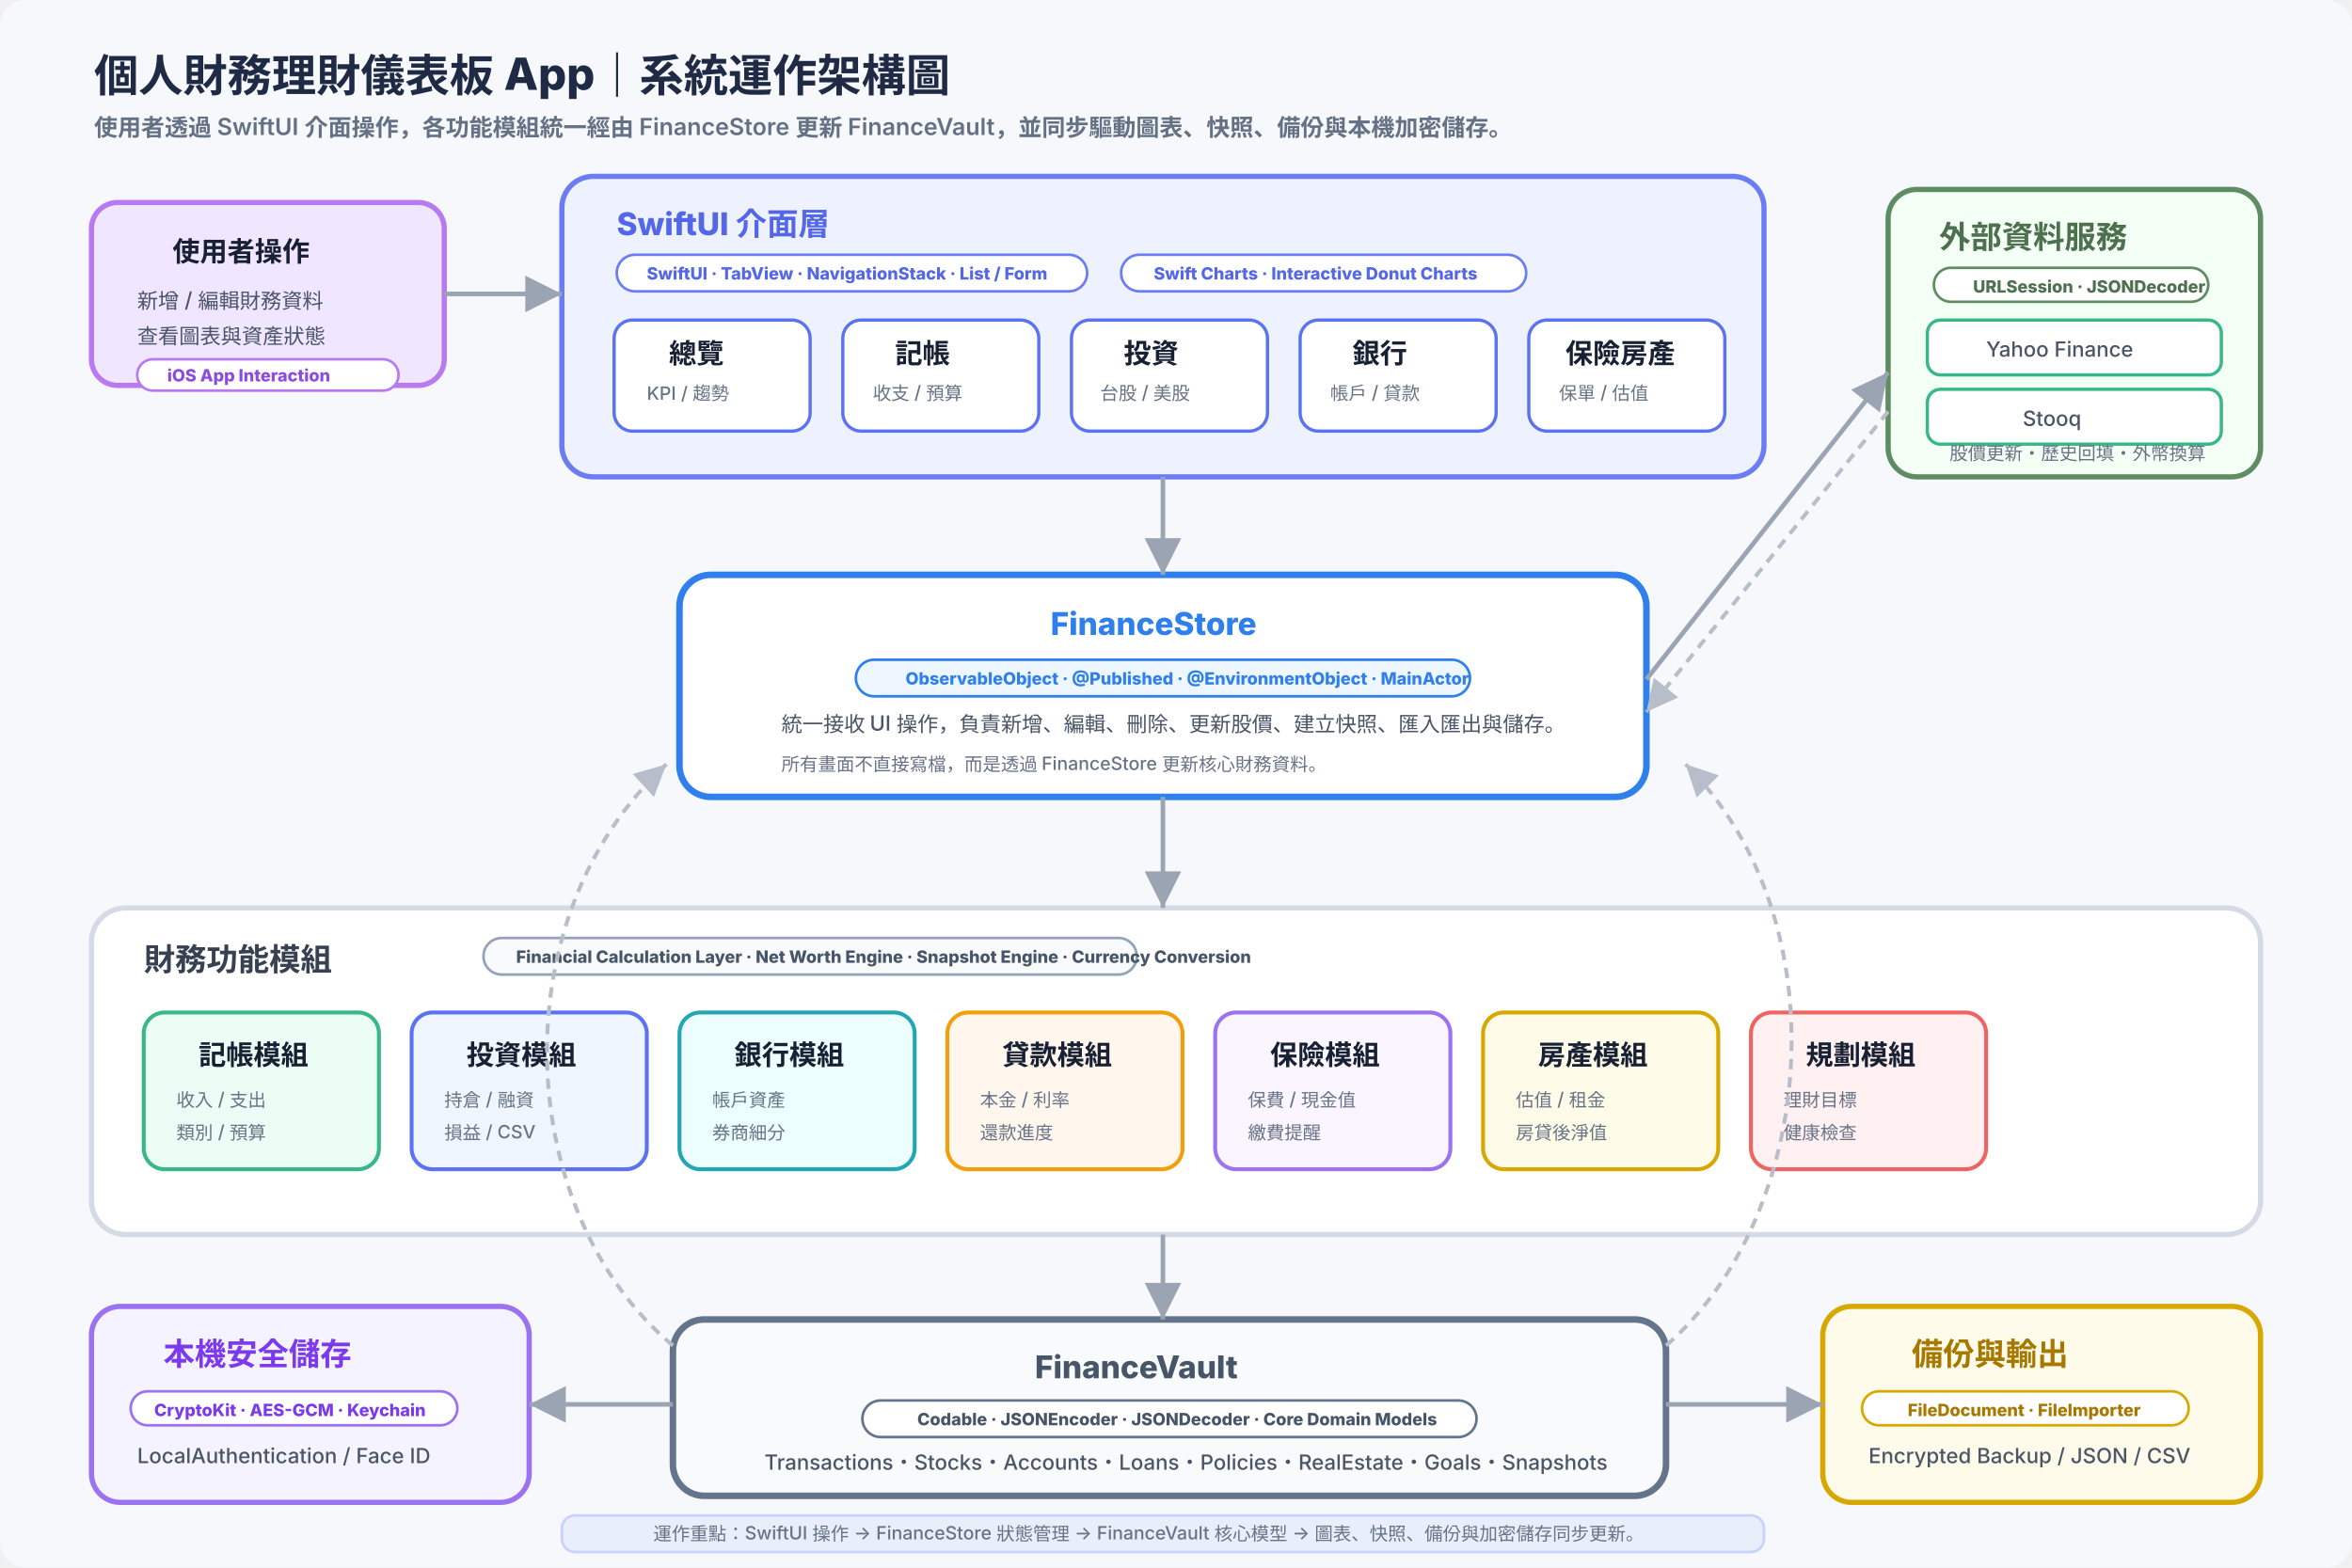
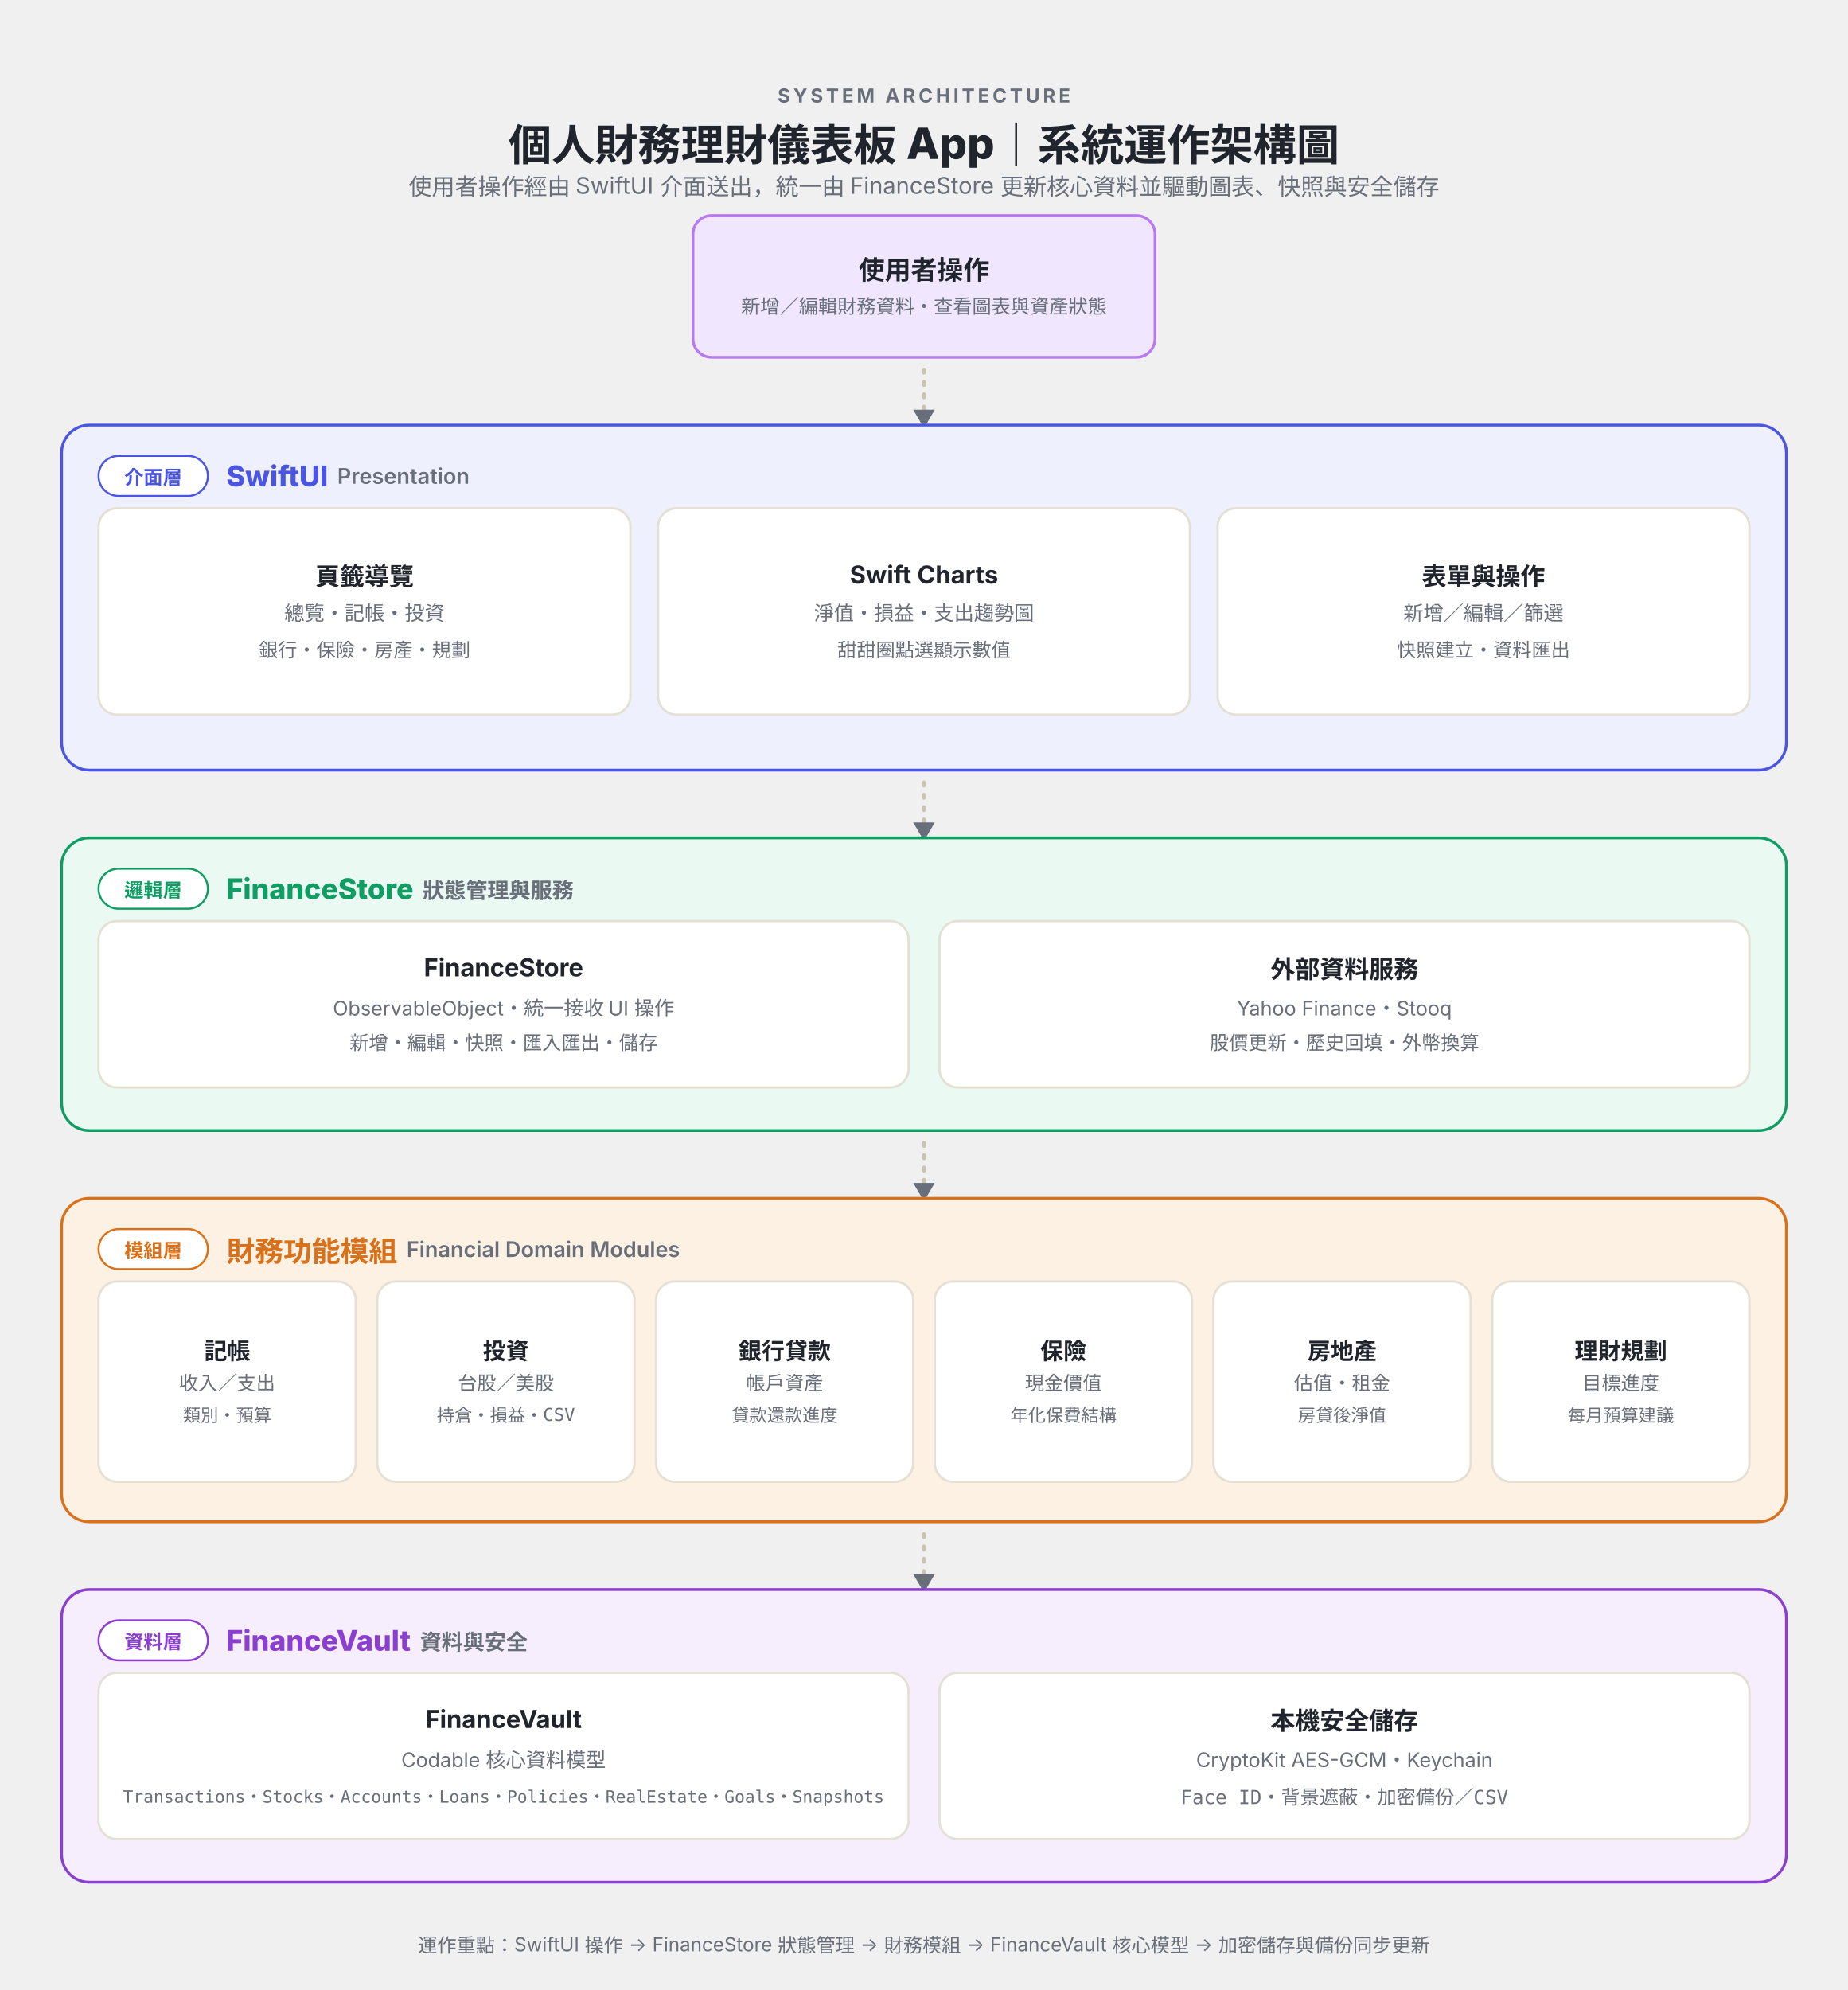
- <svg xmlns="http://www.w3.org/2000/svg" width="1800" height="1200" viewBox="0 0 1800 1200">
-   <defs>
-     <style>
-       .bg { fill: #f6f8fc; }
-       .title { font: 800 34px -apple-system, BlinkMacSystemFont, "Segoe UI", sans-serif; fill: #1f2a44; }
-       .subtitle { font: 600 18px -apple-system, BlinkMacSystemFont, "Segoe UI", sans-serif; fill: #647084; }
-       .section-title { font: 800 24px -apple-system, BlinkMacSystemFont, "Segoe UI", sans-serif; }
-       .card-title { font: 800 21px -apple-system, BlinkMacSystemFont, "Segoe UI", sans-serif; fill: #182033; }
-       .text { font: 500 16px -apple-system, BlinkMacSystemFont, "Segoe UI", sans-serif; fill: #4b5568; }
-       .small { font: 500 14px -apple-system, BlinkMacSystemFont, "Segoe UI", sans-serif; fill: #687386; }
-       .tech { font: 800 13px -apple-system, BlinkMacSystemFont, "Segoe UI", sans-serif; }
-       .box { fill: #ffffff; stroke-width: 3; }
-       .soft { fill: #ffffff; stroke-width: 2.5; }
-       .arrow { stroke: #9aa4b2; stroke-width: 3.5; fill: none; marker-end: url(#arrow); }
-       .return { stroke: #b7beca; stroke-width: 3; fill: none; stroke-dasharray: 8 6; marker-end: url(#arrowSoft); }
-       .blue { stroke: #5b73f2; }
-       .green { stroke: #36b887; }
-       .teal { stroke: #22a6b3; }
-       .purple { stroke: #9b72ef; }
-       .yellow { stroke: #d7a900; }
-       .red { stroke: #ef6461; }
-       .slate { stroke: #8a94a6; }
-     </style>
-     <marker id="arrow" markerWidth="12" markerHeight="12" refX="10" refY="6" orient="auto">
-       <path d="M2,2 L10,6 L2,10 Z" fill="#9aa4b2" />
-     </marker>
-     <marker id="arrowSoft" markerWidth="12" markerHeight="12" refX="10" refY="6" orient="auto">
-       <path d="M2,2 L10,6 L2,10 Z" fill="#b7beca" />
-     </marker>
-   </defs>
-   <rect width="1800" height="1200" rx="20" class="bg" />
-   <text x="72" y="70" class="title">個人財務理財儀表板 App｜系統運作架構圖</text>
-   <text x="72" y="104" class="subtitle">
-     使用者透過 SwiftUI 介面操作，各功能模組統一經由 FinanceStore 更新 FinanceVault，並同步驅動圖表、快照、備份與本機加密儲存。
+ <svg xmlns="http://www.w3.org/2000/svg" width="1200" height="1292" viewBox="0 0 1200 1292" role="img">
+   <text x="600.0" y="62" text-anchor="middle" dominant-baseline="central" font-family="-apple-system, 'PingFang TC', 'Microsoft JhengHei', 'Noto Sans TC', system-ui, sans-serif" font-size="12.5" font-weight="700" letter-spacing="2" fill="#686f7a">SYSTEM ARCHITECTURE</text>
+   <text x="600.0" y="92" text-anchor="middle" dominant-baseline="central" font-family="-apple-system, 'PingFang TC', 'Microsoft JhengHei', 'Noto Sans TC', system-ui, sans-serif" font-size="28" font-weight="800" fill="#20242c">個人財務理財儀表板 App｜系統運作架構圖</text>
+   <text x="600.0" y="120" text-anchor="middle" dominant-baseline="central" font-family="-apple-system, 'PingFang TC', 'Microsoft JhengHei', 'Noto Sans TC', system-ui, sans-serif" font-size="15" fill="#686f7a">使用者操作經由 SwiftUI 介面送出，統一由 FinanceStore 更新核心資料並驅動圖表、快照與安全儲存</text>
+   <rect x="450.0" y="140" width="300" height="92" rx="12" fill="#f0e7ff" stroke="#b77af0" stroke-width="1.8" />
+   <text x="600.0" y="174.0" text-anchor="middle" dominant-baseline="central" font-family="-apple-system, 'PingFang TC', 'Microsoft JhengHei', 'Noto Sans TC', system-ui, sans-serif" font-size="17" font-weight="700" fill="#20242c">使用者操作</text>
+   <text x="600.0" y="198.0" text-anchor="middle" dominant-baseline="central" font-family="-apple-system, 'PingFang TC', 'Microsoft JhengHei', 'Noto Sans TC', system-ui, sans-serif" font-size="12.5" font-weight="400" fill="#686f7a">新增／編輯財務資料・查看圖表與資產狀態</text>
+   <line x1="600.0" y1="240" x2="600.0" y2="266" stroke="#c9c3b2" stroke-width="2.5" stroke-dasharray="2,6" stroke-linecap="round" />
+   <polygon points="593.0,266 607.0,266 600.0,278" fill="#686f7a" />
+   <rect x="40" y="276" width="1120" height="224" rx="18" fill="#eef0fd" stroke="#4a55e0" stroke-width="1.8" />
+   <rect x="64" y="296" width="71" height="26" rx="13" fill="#ffffff" stroke="#4a55e0" stroke-width="1.3" />
+   <text x="99.5" y="309.0" text-anchor="middle" dominant-baseline="central" font-family="-apple-system, 'PingFang TC', 'Microsoft JhengHei', 'Noto Sans TC', system-ui, sans-serif" font-size="12.5" font-weight="700" fill="#4a55e0">介面層</text>
+   <text x="147" y="309.0" dominant-baseline="central" font-family="-apple-system, 'PingFang TC', 'Microsoft JhengHei', 'Noto Sans TC', system-ui, sans-serif" font-size="18.5" font-weight="800" fill="#4a55e0">SwiftUI<tspan font-size="14" font-weight="600" fill="#686f7a" dx="6">Presentation</tspan>
  </text>
-   <rect x="70" y="155" width="270" height="140" rx="20" fill="#f0e7ff" stroke="#b77af0" stroke-width="4" />
-   <text x="132" y="200" class="card-title">使用者操作</text>
-   <text x="105" y="236" class="text">新增 / 編輯財務資料</text>
-   <text x="105" y="263" class="text">查看圖表與資產狀態</text>
-   <rect x="105" y="275" width="200" height="24" rx="12" fill="#ffffff" stroke="#b77af0" stroke-width="2" />
-   <text x="128" y="292" class="tech" fill="#8b4ae2">iOS App Interaction</text>
-   <rect x="430" y="135" width="920" height="230" rx="24" fill="#eef2ff" stroke="#6c7df4" stroke-width="4" />
-   <text x="472" y="180" class="section-title" fill="#5367e8">SwiftUI 介面層</text>
-   <rect x="472" y="195" width="360" height="28" rx="14" fill="#ffffff" stroke="#6c7df4" stroke-width="2" />
-   <text x="495" y="214" class="tech" fill="#5367e8">SwiftUI · TabView · NavigationStack · List / Form</text>
-   <rect x="858" y="195" width="310" height="28" rx="14" fill="#ffffff" stroke="#6c7df4" stroke-width="2" />
-   <text x="883" y="214" class="tech" fill="#5367e8">Swift Charts · Interactive Donut Charts</text>
-   <rect x="470" y="245" width="150" height="85" rx="14" class="soft blue" />
-   <text x="512" y="278" class="card-title">總覽</text>
-   <text x="495" y="306" class="small">KPI / 趨勢</text>
-   <rect x="645" y="245" width="150" height="85" rx="14" class="soft blue" />
-   <text x="685" y="278" class="card-title">記帳</text>
-   <text x="668" y="306" class="small">收支 / 預算</text>
-   <rect x="820" y="245" width="150" height="85" rx="14" class="soft blue" />
-   <text x="860" y="278" class="card-title">投資</text>
-   <text x="842" y="306" class="small">台股 / 美股</text>
-   <rect x="995" y="245" width="150" height="85" rx="14" class="soft blue" />
-   <text x="1035" y="278" class="card-title">銀行</text>
-   <text x="1018" y="306" class="small">帳戶 / 貸款</text>
-   <rect x="1170" y="245" width="150" height="85" rx="14" class="soft blue" />
-   <text x="1198" y="278" class="card-title">保險房產</text>
-   <text x="1193" y="306" class="small">保單 / 估值</text>
-   <rect x="1445" y="145" width="285" height="220" rx="22" fill="#f4fff5" stroke="#5f8c63" stroke-width="4" />
-   <text x="1484" y="190" class="section-title" fill="#4d704f">外部資料服務</text>
-   <rect x="1480" y="205" width="210" height="26" rx="13" fill="#ffffff" stroke="#5f8c63" stroke-width="2" />
-   <text x="1510" y="224" class="tech" fill="#4d704f">URLSession · JSONDecoder</text>
-   <rect x="1475" y="245" width="225" height="42" rx="10" class="soft green" />
-   <text x="1520" y="273" class="text">Yahoo Finance</text>
-   <rect x="1475" y="298" width="225" height="42" rx="10" class="soft green" />
-   <text x="1548" y="326" class="text">Stooq</text>
-   <text x="1492" y="352" class="small">股價更新・歷史回填・外幣換算</text>
-   <rect x="520" y="440" width="740" height="170" rx="24" fill="#ffffff" stroke="#2f80ed" stroke-width="5" />
-   <text x="804" y="486" class="section-title" fill="#2f80ed">FinanceStore</text>
-   <rect x="655" y="505" width="470" height="28" rx="14" fill="#eef6ff" stroke="#2f80ed" stroke-width="2" />
-   <text x="693" y="524" class="tech" fill="#2f80ed">ObservableObject · @Published · @EnvironmentObject · MainActor</text>
-   <text x="598" y="560" class="text">統一接收 UI 操作，負責新增、編輯、刪除、更新股價、建立快照、匯入匯出與儲存。</text>
-   <text x="598" y="590" class="small">所有畫面不直接寫檔，而是透過 FinanceStore 更新核心財務資料。</text>
-   <rect x="70" y="695" width="1660" height="250" rx="26" fill="#ffffff" stroke="#d4dbe7" stroke-width="4" />
-   <text x="110" y="743" class="section-title" fill="#374151">財務功能模組</text>
-   <rect x="370" y="718" width="500" height="28" rx="14" fill="#f8fafc" stroke="#94a3b8" stroke-width="2" />
-   <text x="395" y="737" class="tech" fill="#475569">Financial Calculation Layer · Net Worth Engine · Snapshot Engine · Currency Conversion</text>
-   <rect x="110" y="775" width="180" height="120" rx="16" fill="#ecfdf5" stroke="#36b887" stroke-width="3" />
-   <text x="152" y="815" class="card-title">記帳模組</text>
-   <text x="135" y="847" class="small">收入 / 支出</text>
-   <text x="135" y="872" class="small">類別 / 預算</text>
-   <rect x="315" y="775" width="180" height="120" rx="16" fill="#eff6ff" stroke="#5b73f2" stroke-width="3" />
-   <text x="357" y="815" class="card-title">投資模組</text>
-   <text x="340" y="847" class="small">持倉 / 融資</text>
-   <text x="340" y="872" class="small">損益 / CSV</text>
-   <rect x="520" y="775" width="180" height="120" rx="16" fill="#ecfeff" stroke="#22a6b3" stroke-width="3" />
-   <text x="562" y="815" class="card-title">銀行模組</text>
-   <text x="545" y="847" class="small">帳戶資產</text>
-   <text x="545" y="872" class="small">券商細分</text>
-   <rect x="725" y="775" width="180" height="120" rx="16" fill="#fff7ed" stroke="#f59e0b" stroke-width="3" />
-   <text x="767" y="815" class="card-title">貸款模組</text>
-   <text x="750" y="847" class="small">本金 / 利率</text>
-   <text x="750" y="872" class="small">還款進度</text>
-   <rect x="930" y="775" width="180" height="120" rx="16" fill="#faf5ff" stroke="#9b72ef" stroke-width="3" />
-   <text x="972" y="815" class="card-title">保險模組</text>
-   <text x="955" y="847" class="small">保費 / 現金值</text>
-   <text x="955" y="872" class="small">繳費提醒</text>
-   <rect x="1135" y="775" width="180" height="120" rx="16" fill="#fefce8" stroke="#d7a900" stroke-width="3" />
-   <text x="1177" y="815" class="card-title">房產模組</text>
-   <text x="1160" y="847" class="small">估值 / 租金</text>
-   <text x="1160" y="872" class="small">房貸後淨值</text>
-   <rect x="1340" y="775" width="180" height="120" rx="16" fill="#fff1f2" stroke="#ef6461" stroke-width="3" />
-   <text x="1382" y="815" class="card-title">規劃模組</text>
-   <text x="1365" y="847" class="small">理財目標</text>
-   <text x="1365" y="872" class="small">健康檢查</text>
-   <rect x="515" y="1010" width="760" height="135" rx="24" fill="#f8fafc" stroke="#64748b" stroke-width="5" />
-   <text x="792" y="1055" class="section-title" fill="#475569">FinanceVault</text>
-   <rect x="660" y="1072" width="470" height="28" rx="14" fill="#ffffff" stroke="#64748b" stroke-width="2" />
-   <text x="702" y="1091" class="tech" fill="#475569">Codable · JSONEncoder · JSONDecoder · Core Domain Models</text>
-   <text x="585" y="1125" class="text">Transactions・Stocks・Accounts・Loans・Policies・RealEstate・Goals・Snapshots</text>
-   <rect x="70" y="1000" width="335" height="150" rx="22" fill="#f5f3ff" stroke="#9b72ef" stroke-width="4" />
-   <text x="125" y="1045" class="section-title" fill="#7c3aed">本機安全儲存</text>
-   <rect x="100" y="1065" width="250" height="26" rx="13" fill="#ffffff" stroke="#9b72ef" stroke-width="2" />
-   <text x="118" y="1084" class="tech" fill="#7c3aed">CryptoKit · AES-GCM · Keychain</text>
-   <text x="105" y="1120" class="text">LocalAuthentication / Face ID</text>
-   <rect x="1395" y="1000" width="335" height="150" rx="22" fill="#fffbeb" stroke="#d7a900" stroke-width="4" />
-   <text x="1463" y="1045" class="section-title" fill="#a67800">備份與輸出</text>
-   <rect x="1425" y="1065" width="250" height="26" rx="13" fill="#ffffff" stroke="#d7a900" stroke-width="2" />
-   <text x="1460" y="1084" class="tech" fill="#a67800">FileDocument · FileImporter</text>
-   <text x="1430" y="1120" class="text">Encrypted Backup / JSON / CSV</text>
-   <path d="M340 225 L430 225" class="arrow" />
-   <path d="M890 365 L890 440" class="arrow" />
-   <path d="M890 610 L890 695" class="arrow" />
-   <path d="M890 945 L890 1010" class="arrow" />
-   <path d="M1260 520 L1445 285" class="arrow" />
-   <path d="M1445 315 L1260 545" class="return" />
-   <path d="M515 1075 L405 1075" class="arrow" />
-   <path d="M1275 1075 L1395 1075" class="arrow" />
-   <path d="M1275 1030 C1390 930 1410 705 1290 585" class="return" />
-   <path d="M515 1030 C395 930 380 705 510 585" class="return" />
-   <rect x="430" y="1160" width="920" height="28" rx="10" fill="#e9eefb" stroke="#c7d2fe" stroke-width="2" />
-   <text x="500" y="1179" class="small">
-     運作重點：SwiftUI 操作 → FinanceStore 狀態管理 → FinanceVault 核心模型 → 圖表、快照、備份與加密儲存同步更新。
+   <rect x="64" y="330" width="345.333" height="134" rx="12" fill="#ffffff" stroke="#e4e0d4" stroke-width="1.5" />
+   <text x="236.7" y="373.0" text-anchor="middle" dominant-baseline="central" font-family="-apple-system, 'PingFang TC', 'Microsoft JhengHei', 'Noto Sans TC', system-ui, sans-serif" font-size="16" font-weight="700" fill="#20242c">頁籤導覽</text>
+   <text x="236.7" y="397.0" text-anchor="middle" dominant-baseline="central" font-family="-apple-system, 'PingFang TC', 'Microsoft JhengHei', 'Noto Sans TC', system-ui, sans-serif" font-size="13" font-weight="400" fill="#686f7a">總覽・記帳・投資</text>
+   <text x="236.7" y="421.0" text-anchor="middle" dominant-baseline="central" font-family="ui-monospace, 'SF Mono', 'Cascadia Code', Menlo, Consolas, monospace" font-size="12.5" font-weight="400" fill="#686f7a">銀行・保險・房產・規劃</text>
+   <rect x="427.333" y="330" width="345.333" height="134" rx="12" fill="#ffffff" stroke="#e4e0d4" stroke-width="1.5" />
+   <text x="600.0" y="373.0" text-anchor="middle" dominant-baseline="central" font-family="-apple-system, 'PingFang TC', 'Microsoft JhengHei', 'Noto Sans TC', system-ui, sans-serif" font-size="16" font-weight="700" fill="#20242c">Swift Charts</text>
+   <text x="600.0" y="397.0" text-anchor="middle" dominant-baseline="central" font-family="-apple-system, 'PingFang TC', 'Microsoft JhengHei', 'Noto Sans TC', system-ui, sans-serif" font-size="13" font-weight="400" fill="#686f7a">淨值・損益・支出趨勢圖</text>
+   <text x="600.0" y="421.0" text-anchor="middle" dominant-baseline="central" font-family="ui-monospace, 'SF Mono', 'Cascadia Code', Menlo, Consolas, monospace" font-size="12.5" font-weight="400" fill="#686f7a">甜甜圈點選顯示數值</text>
+   <rect x="790.667" y="330" width="345.333" height="134" rx="12" fill="#ffffff" stroke="#e4e0d4" stroke-width="1.5" />
+   <text x="963.3" y="373.0" text-anchor="middle" dominant-baseline="central" font-family="-apple-system, 'PingFang TC', 'Microsoft JhengHei', 'Noto Sans TC', system-ui, sans-serif" font-size="16" font-weight="700" fill="#20242c">表單與操作</text>
+   <text x="963.3" y="397.0" text-anchor="middle" dominant-baseline="central" font-family="-apple-system, 'PingFang TC', 'Microsoft JhengHei', 'Noto Sans TC', system-ui, sans-serif" font-size="13" font-weight="400" fill="#686f7a">新增／編輯／篩選</text>
+   <text x="963.3" y="421.0" text-anchor="middle" dominant-baseline="central" font-family="ui-monospace, 'SF Mono', 'Cascadia Code', Menlo, Consolas, monospace" font-size="12.5" font-weight="400" fill="#686f7a">快照建立・資料匯出</text>
+   <line x1="600.0" y1="508" x2="600.0" y2="534" stroke="#c9c3b2" stroke-width="2.5" stroke-dasharray="2,6" stroke-linecap="round" />
+   <polygon points="593.0,534 607.0,534 600.0,546" fill="#686f7a" />
+   <rect x="40" y="544" width="1120" height="190" rx="18" fill="#eaf9f1" stroke="#0f9d64" stroke-width="1.8" />
+   <rect x="64" y="564" width="71" height="26" rx="13" fill="#ffffff" stroke="#0f9d64" stroke-width="1.3" />
+   <text x="99.5" y="577.0" text-anchor="middle" dominant-baseline="central" font-family="-apple-system, 'PingFang TC', 'Microsoft JhengHei', 'Noto Sans TC', system-ui, sans-serif" font-size="12.5" font-weight="700" fill="#0f9d64">邏輯層</text>
+   <text x="147" y="577.0" dominant-baseline="central" font-family="-apple-system, 'PingFang TC', 'Microsoft JhengHei', 'Noto Sans TC', system-ui, sans-serif" font-size="18.5" font-weight="800" fill="#0f9d64">FinanceStore<tspan font-size="14" font-weight="600" fill="#686f7a" dx="6">狀態管理與服務</tspan>
  </text>
+   <rect x="64" y="598" width="526.0" height="108" rx="12" fill="#ffffff" stroke="#e4e0d4" stroke-width="1.5" />
+   <text x="327.0" y="628.0" text-anchor="middle" dominant-baseline="central" font-family="-apple-system, 'PingFang TC', 'Microsoft JhengHei', 'Noto Sans TC', system-ui, sans-serif" font-size="16" font-weight="700" fill="#20242c">FinanceStore</text>
+   <text x="327.0" y="652.0" text-anchor="middle" dominant-baseline="central" font-family="-apple-system, 'PingFang TC', 'Microsoft JhengHei', 'Noto Sans TC', system-ui, sans-serif" font-size="13" font-weight="400" fill="#686f7a">ObservableObject・統一接收 UI 操作</text>
+   <text x="327.0" y="676.0" text-anchor="middle" dominant-baseline="central" font-family="ui-monospace, 'SF Mono', 'Cascadia Code', Menlo, Consolas, monospace" font-size="12.5" font-weight="400" fill="#686f7a">新增・編輯・快照・匯入匯出・儲存</text>
+   <rect x="610.0" y="598" width="526.0" height="108" rx="12" fill="#ffffff" stroke="#e4e0d4" stroke-width="1.5" />
+   <text x="873.0" y="628.0" text-anchor="middle" dominant-baseline="central" font-family="-apple-system, 'PingFang TC', 'Microsoft JhengHei', 'Noto Sans TC', system-ui, sans-serif" font-size="16" font-weight="700" fill="#20242c">外部資料服務</text>
+   <text x="873.0" y="652.0" text-anchor="middle" dominant-baseline="central" font-family="-apple-system, 'PingFang TC', 'Microsoft JhengHei', 'Noto Sans TC', system-ui, sans-serif" font-size="13" font-weight="400" fill="#686f7a">Yahoo Finance・Stooq</text>
+   <text x="873.0" y="676.0" text-anchor="middle" dominant-baseline="central" font-family="ui-monospace, 'SF Mono', 'Cascadia Code', Menlo, Consolas, monospace" font-size="12.5" font-weight="400" fill="#686f7a">股價更新・歷史回填・外幣換算</text>
+   <line x1="600.0" y1="742" x2="600.0" y2="768" stroke="#c9c3b2" stroke-width="2.5" stroke-dasharray="2,6" stroke-linecap="round" />
+   <polygon points="593.0,768 607.0,768 600.0,780" fill="#686f7a" />
+   <rect x="40" y="778" width="1120" height="210" rx="18" fill="#fdf1e4" stroke="#d9711a" stroke-width="1.8" />
+   <rect x="64" y="798" width="71" height="26" rx="13" fill="#ffffff" stroke="#d9711a" stroke-width="1.3" />
+   <text x="99.5" y="811.0" text-anchor="middle" dominant-baseline="central" font-family="-apple-system, 'PingFang TC', 'Microsoft JhengHei', 'Noto Sans TC', system-ui, sans-serif" font-size="12.5" font-weight="700" fill="#d9711a">模組層</text>
+   <text x="147" y="811.0" dominant-baseline="central" font-family="-apple-system, 'PingFang TC', 'Microsoft JhengHei', 'Noto Sans TC', system-ui, sans-serif" font-size="18.5" font-weight="800" fill="#d9711a">財務功能模組<tspan font-size="14" font-weight="600" fill="#686f7a" dx="6">Financial Domain Modules</tspan>
+   </text>
+   <rect x="64" y="832" width="167.0" height="130" rx="12" fill="#ffffff" stroke="#e4e0d4" stroke-width="1.5" />
+   <text x="147.5" y="876.0" text-anchor="middle" dominant-baseline="central" font-family="-apple-system, 'PingFang TC', 'Microsoft JhengHei', 'Noto Sans TC', system-ui, sans-serif" font-size="15" font-weight="700" fill="#20242c">記帳</text>
+   <text x="147.5" y="897.0" text-anchor="middle" dominant-baseline="central" font-family="-apple-system, 'PingFang TC', 'Microsoft JhengHei', 'Noto Sans TC', system-ui, sans-serif" font-size="12.5" font-weight="400" fill="#686f7a">收入／支出</text>
+   <text x="147.5" y="918.0" text-anchor="middle" dominant-baseline="central" font-family="ui-monospace, 'SF Mono', 'Cascadia Code', Menlo, Consolas, monospace" font-size="11.5" font-weight="400" fill="#686f7a">類別・預算</text>
+   <rect x="245.0" y="832" width="167.0" height="130" rx="12" fill="#ffffff" stroke="#e4e0d4" stroke-width="1.5" />
+   <text x="328.5" y="876.0" text-anchor="middle" dominant-baseline="central" font-family="-apple-system, 'PingFang TC', 'Microsoft JhengHei', 'Noto Sans TC', system-ui, sans-serif" font-size="15" font-weight="700" fill="#20242c">投資</text>
+   <text x="328.5" y="897.0" text-anchor="middle" dominant-baseline="central" font-family="-apple-system, 'PingFang TC', 'Microsoft JhengHei', 'Noto Sans TC', system-ui, sans-serif" font-size="12.5" font-weight="400" fill="#686f7a">台股／美股</text>
+   <text x="328.5" y="918.0" text-anchor="middle" dominant-baseline="central" font-family="ui-monospace, 'SF Mono', 'Cascadia Code', Menlo, Consolas, monospace" font-size="11.5" font-weight="400" fill="#686f7a">持倉・損益・CSV</text>
+   <rect x="426.0" y="832" width="167.0" height="130" rx="12" fill="#ffffff" stroke="#e4e0d4" stroke-width="1.5" />
+   <text x="509.5" y="876.0" text-anchor="middle" dominant-baseline="central" font-family="-apple-system, 'PingFang TC', 'Microsoft JhengHei', 'Noto Sans TC', system-ui, sans-serif" font-size="15" font-weight="700" fill="#20242c">銀行貸款</text>
+   <text x="509.5" y="897.0" text-anchor="middle" dominant-baseline="central" font-family="-apple-system, 'PingFang TC', 'Microsoft JhengHei', 'Noto Sans TC', system-ui, sans-serif" font-size="12.5" font-weight="400" fill="#686f7a">帳戶資產</text>
+   <text x="509.5" y="918.0" text-anchor="middle" dominant-baseline="central" font-family="ui-monospace, 'SF Mono', 'Cascadia Code', Menlo, Consolas, monospace" font-size="11.5" font-weight="400" fill="#686f7a">貸款還款進度</text>
+   <rect x="607.0" y="832" width="167.0" height="130" rx="12" fill="#ffffff" stroke="#e4e0d4" stroke-width="1.5" />
+   <text x="690.5" y="876.0" text-anchor="middle" dominant-baseline="central" font-family="-apple-system, 'PingFang TC', 'Microsoft JhengHei', 'Noto Sans TC', system-ui, sans-serif" font-size="15" font-weight="700" fill="#20242c">保險</text>
+   <text x="690.5" y="897.0" text-anchor="middle" dominant-baseline="central" font-family="-apple-system, 'PingFang TC', 'Microsoft JhengHei', 'Noto Sans TC', system-ui, sans-serif" font-size="12.5" font-weight="400" fill="#686f7a">現金價值</text>
+   <text x="690.5" y="918.0" text-anchor="middle" dominant-baseline="central" font-family="ui-monospace, 'SF Mono', 'Cascadia Code', Menlo, Consolas, monospace" font-size="11.5" font-weight="400" fill="#686f7a">年化保費結構</text>
+   <rect x="788.0" y="832" width="167.0" height="130" rx="12" fill="#ffffff" stroke="#e4e0d4" stroke-width="1.5" />
+   <text x="871.5" y="876.0" text-anchor="middle" dominant-baseline="central" font-family="-apple-system, 'PingFang TC', 'Microsoft JhengHei', 'Noto Sans TC', system-ui, sans-serif" font-size="15" font-weight="700" fill="#20242c">房地產</text>
+   <text x="871.5" y="897.0" text-anchor="middle" dominant-baseline="central" font-family="-apple-system, 'PingFang TC', 'Microsoft JhengHei', 'Noto Sans TC', system-ui, sans-serif" font-size="12.5" font-weight="400" fill="#686f7a">估值・租金</text>
+   <text x="871.5" y="918.0" text-anchor="middle" dominant-baseline="central" font-family="ui-monospace, 'SF Mono', 'Cascadia Code', Menlo, Consolas, monospace" font-size="11.5" font-weight="400" fill="#686f7a">房貸後淨值</text>
+   <rect x="969.0" y="832" width="167.0" height="130" rx="12" fill="#ffffff" stroke="#e4e0d4" stroke-width="1.5" />
+   <text x="1052.5" y="876.0" text-anchor="middle" dominant-baseline="central" font-family="-apple-system, 'PingFang TC', 'Microsoft JhengHei', 'Noto Sans TC', system-ui, sans-serif" font-size="15" font-weight="700" fill="#20242c">理財規劃</text>
+   <text x="1052.5" y="897.0" text-anchor="middle" dominant-baseline="central" font-family="-apple-system, 'PingFang TC', 'Microsoft JhengHei', 'Noto Sans TC', system-ui, sans-serif" font-size="12.5" font-weight="400" fill="#686f7a">目標進度</text>
+   <text x="1052.5" y="918.0" text-anchor="middle" dominant-baseline="central" font-family="ui-monospace, 'SF Mono', 'Cascadia Code', Menlo, Consolas, monospace" font-size="11.5" font-weight="400" fill="#686f7a">每月預算建議</text>
+   <line x1="600.0" y1="996" x2="600.0" y2="1022" stroke="#c9c3b2" stroke-width="2.5" stroke-dasharray="2,6" stroke-linecap="round" />
+   <polygon points="593.0,1022 607.0,1022 600.0,1034" fill="#686f7a" />
+   <rect x="40" y="1032" width="1120" height="190" rx="18" fill="#f6eefc" stroke="#8a3fd1" stroke-width="1.8" />
+   <rect x="64" y="1052" width="71" height="26" rx="13" fill="#ffffff" stroke="#8a3fd1" stroke-width="1.3" />
+   <text x="99.5" y="1065.0" text-anchor="middle" dominant-baseline="central" font-family="-apple-system, 'PingFang TC', 'Microsoft JhengHei', 'Noto Sans TC', system-ui, sans-serif" font-size="12.5" font-weight="700" fill="#8a3fd1">資料層</text>
+   <text x="147" y="1065.0" dominant-baseline="central" font-family="-apple-system, 'PingFang TC', 'Microsoft JhengHei', 'Noto Sans TC', system-ui, sans-serif" font-size="18.5" font-weight="800" fill="#8a3fd1">FinanceVault<tspan font-size="14" font-weight="600" fill="#686f7a" dx="6">資料與安全</tspan>
+   </text>
+   <rect x="64" y="1086" width="526.0" height="108" rx="12" fill="#ffffff" stroke="#e4e0d4" stroke-width="1.5" />
+   <text x="327.0" y="1116.0" text-anchor="middle" dominant-baseline="central" font-family="-apple-system, 'PingFang TC', 'Microsoft JhengHei', 'Noto Sans TC', system-ui, sans-serif" font-size="16" font-weight="700" fill="#20242c">FinanceVault</text>
+   <text x="327.0" y="1140.0" text-anchor="middle" dominant-baseline="central" font-family="-apple-system, 'PingFang TC', 'Microsoft JhengHei', 'Noto Sans TC', system-ui, sans-serif" font-size="13" font-weight="400" fill="#686f7a">Codable 核心資料模型</text>
+   <text x="327.0" y="1164.0" text-anchor="middle" dominant-baseline="central" font-family="ui-monospace, 'SF Mono', 'Cascadia Code', Menlo, Consolas, monospace" font-size="11" font-weight="400" fill="#686f7a">Transactions・Stocks・Accounts・Loans・Policies・RealEstate・Goals・Snapshots</text>
+   <rect x="610.0" y="1086" width="526.0" height="108" rx="12" fill="#ffffff" stroke="#e4e0d4" stroke-width="1.5" />
+   <text x="873.0" y="1116.0" text-anchor="middle" dominant-baseline="central" font-family="-apple-system, 'PingFang TC', 'Microsoft JhengHei', 'Noto Sans TC', system-ui, sans-serif" font-size="16" font-weight="700" fill="#20242c">本機安全儲存</text>
+   <text x="873.0" y="1140.0" text-anchor="middle" dominant-baseline="central" font-family="-apple-system, 'PingFang TC', 'Microsoft JhengHei', 'Noto Sans TC', system-ui, sans-serif" font-size="13" font-weight="400" fill="#686f7a">CryptoKit AES-GCM・Keychain</text>
+   <text x="873.0" y="1164.0" text-anchor="middle" dominant-baseline="central" font-family="ui-monospace, 'SF Mono', 'Cascadia Code', Menlo, Consolas, monospace" font-size="12.5" font-weight="400" fill="#686f7a">Face ID・背景遮蔽・加密備份／CSV</text>
+   <text x="600.0" y="1262" text-anchor="middle" dominant-baseline="central" font-family="-apple-system, 'PingFang TC', 'Microsoft JhengHei', 'Noto Sans TC', system-ui, sans-serif" font-size="12.5" fill="#686f7a">運作重點：SwiftUI 操作 → FinanceStore 狀態管理 → 財務模組 → FinanceVault 核心模型 → 加密儲存與備份同步更新</text>
</svg>
